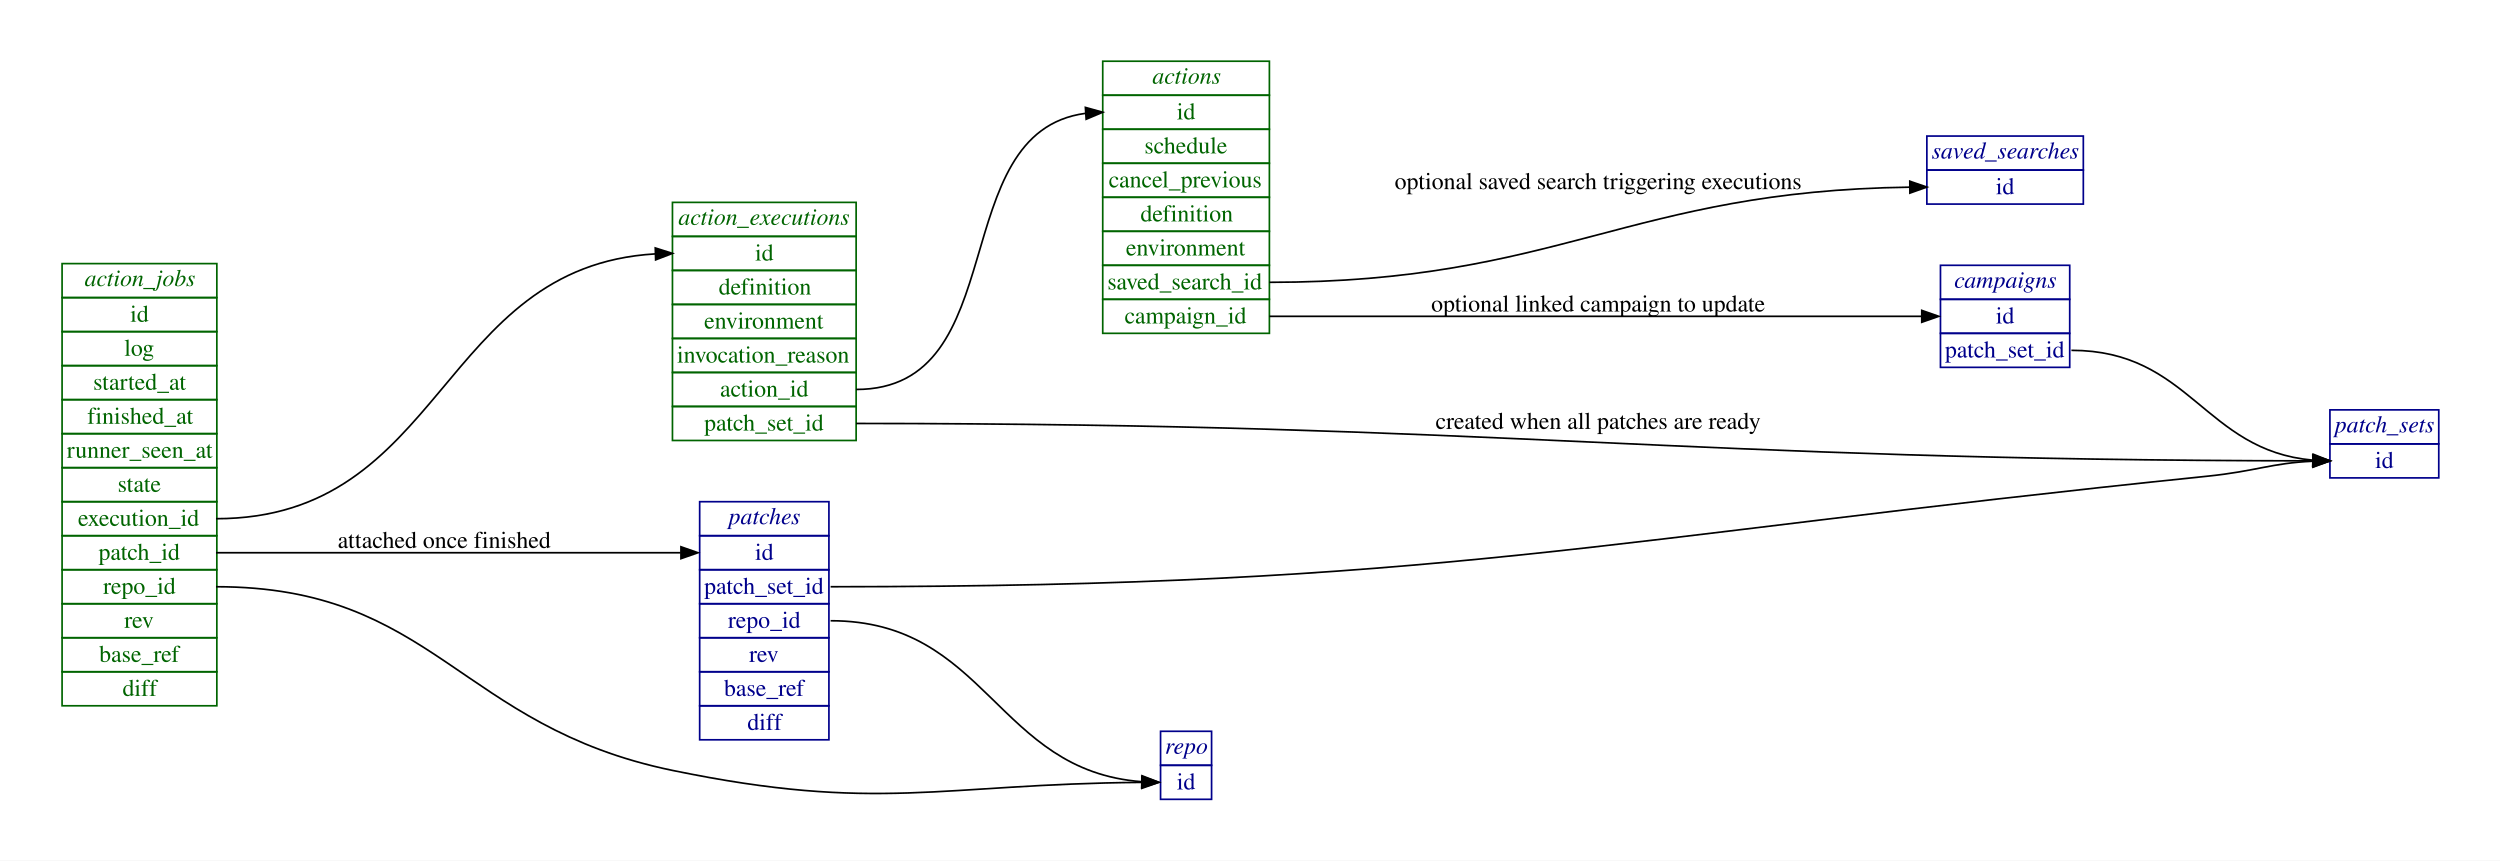
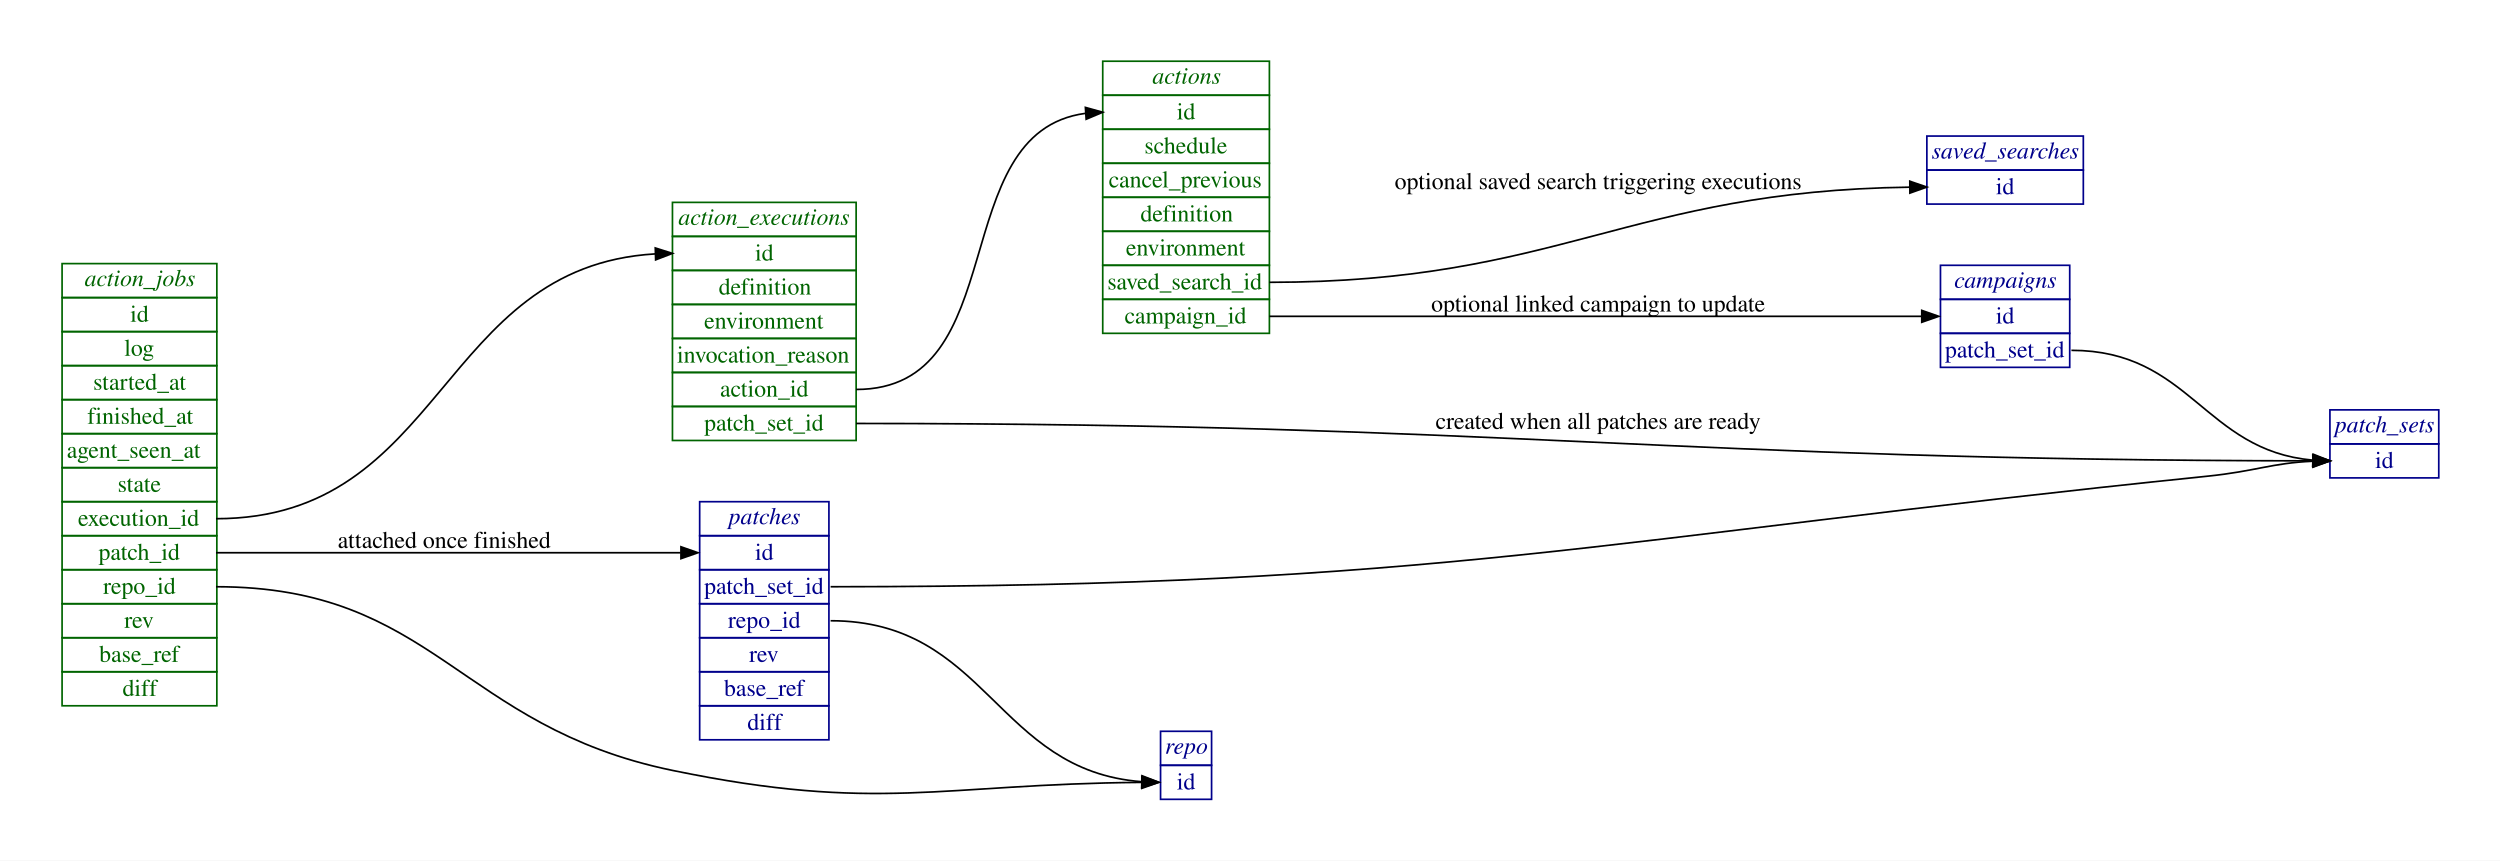
<svg xmlns="http://www.w3.org/2000/svg" width="1470pt" height="506pt" viewBox="0.00 0.00 1469.99 506.00">
  <g id="graph0" class="graph" transform="scale(1 1) rotate(0) translate(36 470)">
    <polygon fill="white" stroke="transparent" points="-36,36 -36,-470 1433.99,-470 1433.99,36 -36,36" />
    <g id="node1" class="node">
      <polygon fill="none" stroke="darkgreen" points="612.4,-414 612.4,-434 710.4,-434 710.4,-414 612.4,-414" />
      <text text-anchor="start" x="641.57" y="-420.8" font-family="Times,serif" font-style="italic" font-size="14.00" fill="darkgreen">actions</text>
      <polygon fill="none" stroke="darkgreen" points="612.4,-394 612.4,-414 710.4,-414 710.4,-394 612.4,-394" />
      <text text-anchor="start" x="655.96" y="-399.8" font-family="Times,serif" font-size="14.00" fill="darkgreen">id</text>
      <polygon fill="none" stroke="darkgreen" points="612.4,-374 612.4,-394 710.4,-394 710.4,-374 612.4,-374" />
      <text text-anchor="start" x="636.91" y="-379.8" font-family="Times,serif" font-size="14.00" fill="darkgreen">schedule</text>
      <polygon fill="none" stroke="darkgreen" points="612.4,-354 612.4,-374 710.4,-374 710.4,-354 612.4,-354" />
      <text text-anchor="start" x="615.92" y="-359.8" font-family="Times,serif" font-size="14.00" fill="darkgreen">cancel_previous</text>
      <polygon fill="none" stroke="darkgreen" points="612.4,-334 612.4,-354 710.4,-354 710.4,-334 612.4,-334" />
      <text text-anchor="start" x="634.57" y="-339.8" font-family="Times,serif" font-size="14.00" fill="darkgreen">definition</text>
      <polygon fill="none" stroke="darkgreen" points="612.4,-314 612.4,-334 710.4,-334 710.4,-314 612.4,-314" />
      <text text-anchor="start" x="626.02" y="-319.8" font-family="Times,serif" font-size="14.00" fill="darkgreen">environment</text>
      <polygon fill="none" stroke="darkgreen" points="612.4,-294 612.4,-314 710.4,-314 710.4,-294 612.4,-294" />
      <text text-anchor="start" x="615.14" y="-299.8" font-family="Times,serif" font-size="14.00" fill="darkgreen">saved_search_id</text>
      <polygon fill="none" stroke="darkgreen" points="612.4,-274 612.4,-294 710.4,-294 710.4,-274 612.4,-274" />
      <text text-anchor="start" x="625.25" y="-279.8" font-family="Times,serif" font-size="14.00" fill="darkgreen">campaign_id</text>
    </g>
    <g id="node4" class="node">
      <polygon fill="none" stroke="darkblue" points="1104.99,-294 1104.99,-314 1180.99,-314 1180.99,-294 1104.99,-294" />
      <text text-anchor="start" x="1113.05" y="-300.8" font-family="Times,serif" font-style="italic" font-size="14.00" fill="darkblue">campaigns</text>
      <polygon fill="none" stroke="darkblue" points="1104.99,-274 1104.99,-294 1180.99,-294 1180.99,-274 1104.99,-274" />
      <text text-anchor="start" x="1137.54" y="-279.8" font-family="Times,serif" font-size="14.00" fill="darkblue">id</text>
      <polygon fill="none" stroke="darkblue" points="1104.99,-254 1104.99,-274 1180.99,-274 1180.99,-254 1104.99,-254" />
      <text text-anchor="start" x="1107.61" y="-259.8" font-family="Times,serif" font-size="14.00" fill="darkblue">patch_set_id</text>
    </g>
    <g id="edge7" class="edge">
      <path fill="none" stroke="black" d="M710.4,-284C881.91,-284 927.3,-284 1093.89,-284" />
      <polygon fill="black" stroke="black" points="1093.99,-287.5 1103.99,-284 1093.99,-280.5 1093.99,-287.5" />
      <text text-anchor="middle" x="903.69" y="-286.8" font-family="Times,serif" font-size="14.00">optional linked campaign to update</text>
    </g>
    <g id="node7" class="node">
      <polygon fill="none" stroke="darkblue" points="1096.99,-370 1096.99,-390 1188.99,-390 1188.99,-370 1096.99,-370" />
      <text text-anchor="start" x="1099.84" y="-376.8" font-family="Times,serif" font-style="italic" font-size="14.00" fill="darkblue">saved_searches</text>
      <polygon fill="none" stroke="darkblue" points="1096.99,-350 1096.99,-370 1188.99,-370 1188.99,-350 1096.99,-350" />
      <text text-anchor="start" x="1137.54" y="-355.8" font-family="Times,serif" font-size="14.00" fill="darkblue">id</text>
    </g>
    <g id="edge6" class="edge">
      <path fill="none" stroke="black" d="M710.4,-304C880.62,-304 921.79,-357.83 1086.97,-359.94" />
      <polygon fill="black" stroke="black" points="1086.97,-363.44 1096.99,-360 1087.01,-356.44 1086.97,-363.44" />
      <text text-anchor="middle" x="903.69" y="-358.8" font-family="Times,serif" font-size="14.00">optional saved search triggering executions</text>
    </g>
    <g id="node2" class="node">
      <polygon fill="none" stroke="darkgreen" points="359.4,-331 359.4,-351 467.4,-351 467.4,-331 359.4,-331" />
      <text text-anchor="start" x="362.86" y="-337.8" font-family="Times,serif" font-style="italic" font-size="14.00" fill="darkgreen">action_executions</text>
      <polygon fill="none" stroke="darkgreen" points="359.4,-311 359.4,-331 467.4,-331 467.4,-311 359.4,-311" />
      <text text-anchor="start" x="407.96" y="-316.8" font-family="Times,serif" font-size="14.00" fill="darkgreen">id</text>
      <polygon fill="none" stroke="darkgreen" points="359.4,-291 359.4,-311 467.4,-311 467.4,-291 359.4,-291" />
      <text text-anchor="start" x="386.57" y="-296.8" font-family="Times,serif" font-size="14.00" fill="darkgreen">definition</text>
      <polygon fill="none" stroke="darkgreen" points="359.4,-271 359.4,-291 467.4,-291 467.4,-271 359.4,-271" />
      <text text-anchor="start" x="378.02" y="-276.8" font-family="Times,serif" font-size="14.00" fill="darkgreen">environment</text>
      <polygon fill="none" stroke="darkgreen" points="359.4,-251 359.4,-271 467.4,-271 467.4,-251 359.4,-251" />
      <text text-anchor="start" x="362.08" y="-256.8" font-family="Times,serif" font-size="14.00" fill="darkgreen">invocation_reason</text>
      <polygon fill="none" stroke="darkgreen" points="359.4,-231 359.4,-251 467.4,-251 467.4,-231 359.4,-231" />
      <text text-anchor="start" x="387.35" y="-236.8" font-family="Times,serif" font-size="14.00" fill="darkgreen">action_id</text>
      <polygon fill="none" stroke="darkgreen" points="359.4,-211 359.4,-231 467.4,-231 467.4,-211 359.4,-211" />
      <text text-anchor="start" x="378.02" y="-216.8" font-family="Times,serif" font-size="14.00" fill="darkgreen">patch_set_id</text>
    </g>
    <g id="edge4" class="edge">
      <path fill="none" stroke="black" d="M467.4,-241C560.76,-241 518.87,-392.13 602.19,-403.34" />
      <polygon fill="black" stroke="black" points="602.2,-406.85 612.4,-404 602.65,-399.87 602.2,-406.85" />
    </g>
    <g id="node5" class="node">
      <polygon fill="none" stroke="darkblue" points="1333.99,-209 1333.99,-229 1397.99,-229 1397.99,-209 1333.99,-209" />
      <text text-anchor="start" x="1336.83" y="-215.8" font-family="Times,serif" font-style="italic" font-size="14.00" fill="darkblue">patch_sets</text>
      <polygon fill="none" stroke="darkblue" points="1333.99,-189 1333.99,-209 1397.99,-209 1397.99,-189 1333.99,-189" />
      <text text-anchor="start" x="1360.54" y="-194.8" font-family="Times,serif" font-size="14.00" fill="darkblue">id</text>
    </g>
    <g id="edge5" class="edge">
      <path fill="none" stroke="black" d="M467.4,-221C849.29,-221 947,-199.39 1323.9,-199.01" />
      <polygon fill="black" stroke="black" points="1323.99,-202.51 1333.99,-199 1323.99,-195.51 1323.99,-202.51" />
      <text text-anchor="middle" x="903.69" y="-217.8" font-family="Times,serif" font-size="14.00">created when all patches are ready</text>
    </g>
    <g id="node3" class="node">
      <polygon fill="none" stroke="darkgreen" points="0.5,-295 0.5,-315 91.5,-315 91.5,-295 0.5,-295" />
      <text text-anchor="start" x="13.73" y="-301.8" font-family="Times,serif" font-style="italic" font-size="14.00" fill="darkgreen">action_jobs</text>
      <polygon fill="none" stroke="darkgreen" points="0.5,-275 0.5,-295 91.5,-295 91.5,-275 0.5,-275" />
      <text text-anchor="start" x="40.56" y="-280.8" font-family="Times,serif" font-size="14.00" fill="darkgreen">id</text>
      <polygon fill="none" stroke="darkgreen" points="0.5,-255 0.5,-275 91.5,-275 91.5,-255 0.5,-255" />
      <text text-anchor="start" x="37.06" y="-260.8" font-family="Times,serif" font-size="14.00" fill="darkgreen">log</text>
      <polygon fill="none" stroke="darkgreen" points="0.5,-235 0.5,-255 91.5,-255 91.5,-235 0.5,-235" />
      <text text-anchor="start" x="18.79" y="-240.8" font-family="Times,serif" font-size="14.00" fill="darkgreen">started_at</text>
      <polygon fill="none" stroke="darkgreen" points="0.5,-215 0.5,-235 91.5,-235 91.5,-215 0.5,-215" />
      <text text-anchor="start" x="15.28" y="-220.8" font-family="Times,serif" font-size="14.00" fill="darkgreen">finished_at</text>
      <polygon fill="none" stroke="darkgreen" points="0.5,-195 0.5,-215 91.5,-215 91.5,-195 0.5,-195" />
-       <text text-anchor="start" x="3.24" y="-200.8" font-family="Times,serif" font-size="14.00" fill="darkgreen">runner_seen_at</text>
+       <text text-anchor="start" x="3.24" y="-200.8" font-family="Times,serif" font-size="14.00" fill="darkgreen">agent_seen_at</text>
      <polygon fill="none" stroke="darkgreen" points="0.5,-175 0.5,-195 91.5,-195 91.5,-175 0.5,-175" />
      <text text-anchor="start" x="33.17" y="-180.8" font-family="Times,serif" font-size="14.00" fill="darkgreen">state</text>
      <polygon fill="none" stroke="darkgreen" points="0.5,-155 0.5,-175 91.5,-175 91.5,-155 0.5,-155" />
      <text text-anchor="start" x="9.84" y="-160.8" font-family="Times,serif" font-size="14.00" fill="darkgreen">execution_id</text>
      <polygon fill="none" stroke="darkgreen" points="0.5,-135 0.5,-155 91.5,-155 91.5,-135 0.5,-135" />
      <text text-anchor="start" x="21.9" y="-140.8" font-family="Times,serif" font-size="14.00" fill="darkgreen">patch_id</text>
      <polygon fill="none" stroke="darkgreen" points="0.5,-115 0.5,-135 91.5,-135 91.5,-115 0.5,-115" />
      <text text-anchor="start" x="24.62" y="-120.8" font-family="Times,serif" font-size="14.00" fill="darkgreen">repo_id</text>
      <polygon fill="none" stroke="darkgreen" points="0.5,-95 0.5,-115 91.5,-115 91.5,-95 0.5,-95" />
      <text text-anchor="start" x="37.06" y="-100.8" font-family="Times,serif" font-size="14.00" fill="darkgreen">rev</text>
      <polygon fill="none" stroke="darkgreen" points="0.5,-75 0.5,-95 91.5,-95 91.5,-75 0.5,-75" />
      <text text-anchor="start" x="22.29" y="-80.8" font-family="Times,serif" font-size="14.00" fill="darkgreen">base_ref</text>
      <polygon fill="none" stroke="darkgreen" points="0.5,-55 0.5,-75 91.5,-75 91.5,-55 0.5,-55" />
      <text text-anchor="start" x="36.02" y="-60.8" font-family="Times,serif" font-size="14.00" fill="darkgreen">diff</text>
    </g>
    <g id="edge1" class="edge">
      <path fill="none" stroke="black" d="M91,-165C225.47,-165 221.72,-313.18 349.17,-320.7" />
      <polygon fill="black" stroke="black" points="349.3,-324.21 359.4,-321 349.51,-317.21 349.3,-324.21" />
    </g>
    <g id="node6" class="node">
      <polygon fill="none" stroke="darkblue" points="375.4,-155 375.4,-175 451.4,-175 451.4,-155 375.4,-155" />
      <text text-anchor="start" x="392.41" y="-161.8" font-family="Times,serif" font-style="italic" font-size="14.00" fill="darkblue">patches</text>
      <polygon fill="none" stroke="darkblue" points="375.4,-135 375.4,-155 451.4,-155 451.4,-135 375.4,-135" />
      <text text-anchor="start" x="407.96" y="-140.8" font-family="Times,serif" font-size="14.00" fill="darkblue">id</text>
      <polygon fill="none" stroke="darkblue" points="375.4,-115 375.4,-135 451.4,-135 451.4,-115 375.4,-115" />
      <text text-anchor="start" x="378.02" y="-120.8" font-family="Times,serif" font-size="14.00" fill="darkblue">patch_set_id</text>
      <polygon fill="none" stroke="darkblue" points="375.4,-95 375.4,-115 451.4,-115 451.4,-95 375.4,-95" />
      <text text-anchor="start" x="392.02" y="-100.8" font-family="Times,serif" font-size="14.00" fill="darkblue">repo_id</text>
      <polygon fill="none" stroke="darkblue" points="375.4,-75 375.4,-95 451.4,-95 451.4,-75 375.4,-75" />
      <text text-anchor="start" x="404.46" y="-80.8" font-family="Times,serif" font-size="14.00" fill="darkblue">rev</text>
      <polygon fill="none" stroke="darkblue" points="375.4,-55 375.4,-75 451.4,-75 451.4,-55 375.4,-55" />
      <text text-anchor="start" x="389.69" y="-60.8" font-family="Times,serif" font-size="14.00" fill="darkblue">base_ref</text>
      <polygon fill="none" stroke="darkblue" points="375.4,-35 375.4,-55 451.4,-55 451.4,-35 375.4,-35" />
      <text text-anchor="start" x="403.42" y="-40.8" font-family="Times,serif" font-size="14.00" fill="darkblue">diff</text>
    </g>
    <g id="edge2" class="edge">
      <path fill="none" stroke="black" d="M91,-145C213.51,-145 246.65,-145 364.28,-145" />
      <polygon fill="black" stroke="black" points="364.4,-148.5 374.4,-145 364.4,-141.5 364.4,-148.5" />
      <text text-anchor="middle" x="225.2" y="-147.8" font-family="Times,serif" font-size="14.00">attached once finished</text>
    </g>
    <g id="node8" class="node">
      <polygon fill="none" stroke="darkblue" points="646.4,-20 646.4,-40 676.4,-40 676.4,-20 646.4,-20" />
      <text text-anchor="start" x="648.96" y="-26.8" font-family="Times,serif" font-style="italic" font-size="14.00" fill="darkblue">repo</text>
      <polygon fill="none" stroke="darkblue" points="646.4,0 646.4,-20 676.4,-20 676.4,0 646.4,0" />
      <text text-anchor="start" x="655.96" y="-5.8" font-family="Times,serif" font-size="14.00" fill="darkblue">id</text>
    </g>
    <g id="edge3" class="edge">
      <path fill="none" stroke="black" d="M91,-125C219.58,-125 233.47,-42.99 359.4,-17 480.52,8 516.31,-9.01 635.17,-9.96" />
      <polygon fill="black" stroke="black" points="635.39,-13.46 645.4,-10 635.41,-6.46 635.39,-13.46" />
    </g>
    <g id="edge10" class="edge">
      <path fill="none" stroke="black" d="M1181.99,-264C1251.87,-264 1259.86,-205.19 1323.7,-199.45" />
      <polygon fill="black" stroke="black" points="1324.15,-202.93 1333.99,-199 1323.84,-195.94 1324.15,-202.93" />
    </g>
    <g id="edge8" class="edge">
      <path fill="none" stroke="black" d="M452.4,-125C813.37,-125 902.9,-153.16 1261.99,-190 1290.43,-192.92 1299.69,-197.74 1323.9,-198.79" />
      <polygon fill="black" stroke="black" points="1323.92,-202.29 1333.99,-199 1324.06,-195.29 1323.92,-202.29" />
    </g>
    <g id="edge9" class="edge">
      <path fill="none" stroke="black" d="M452.4,-105C544.55,-105 549.54,-16.74 635.4,-10.36" />
      <polygon fill="black" stroke="black" points="635.53,-13.86 645.4,-10 635.28,-6.87 635.53,-13.86" />
    </g>
  </g>
</svg>
